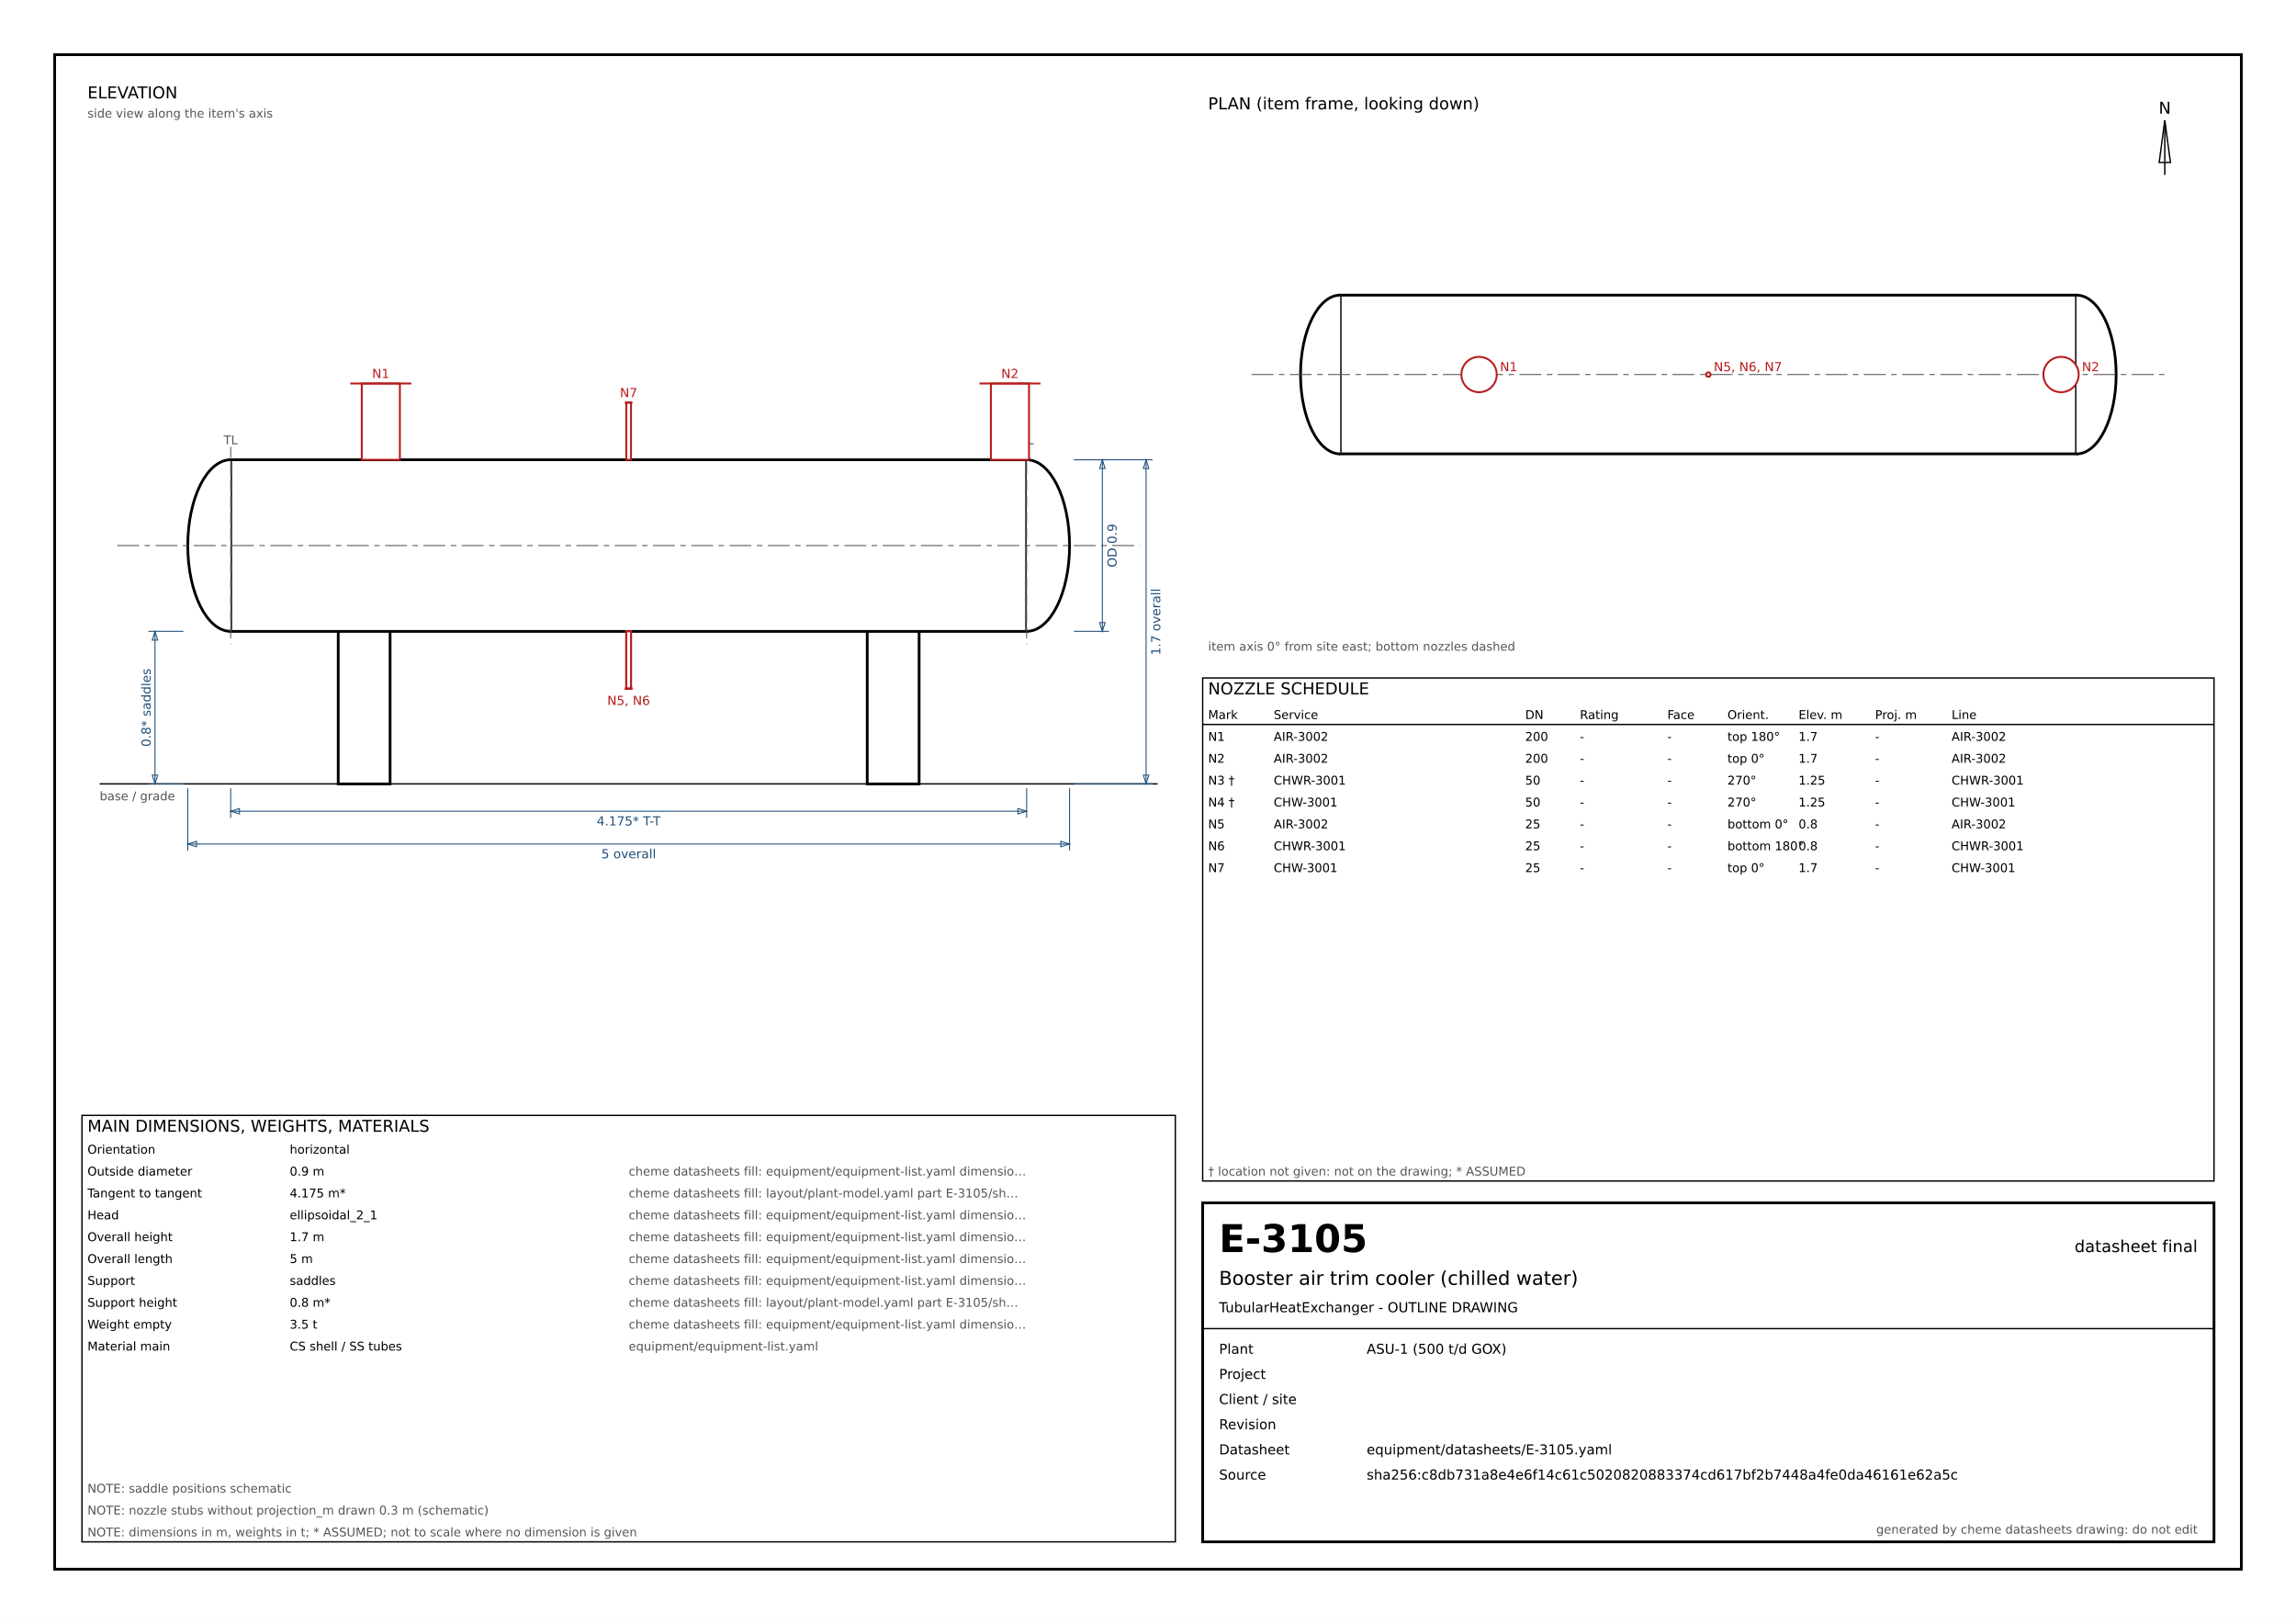
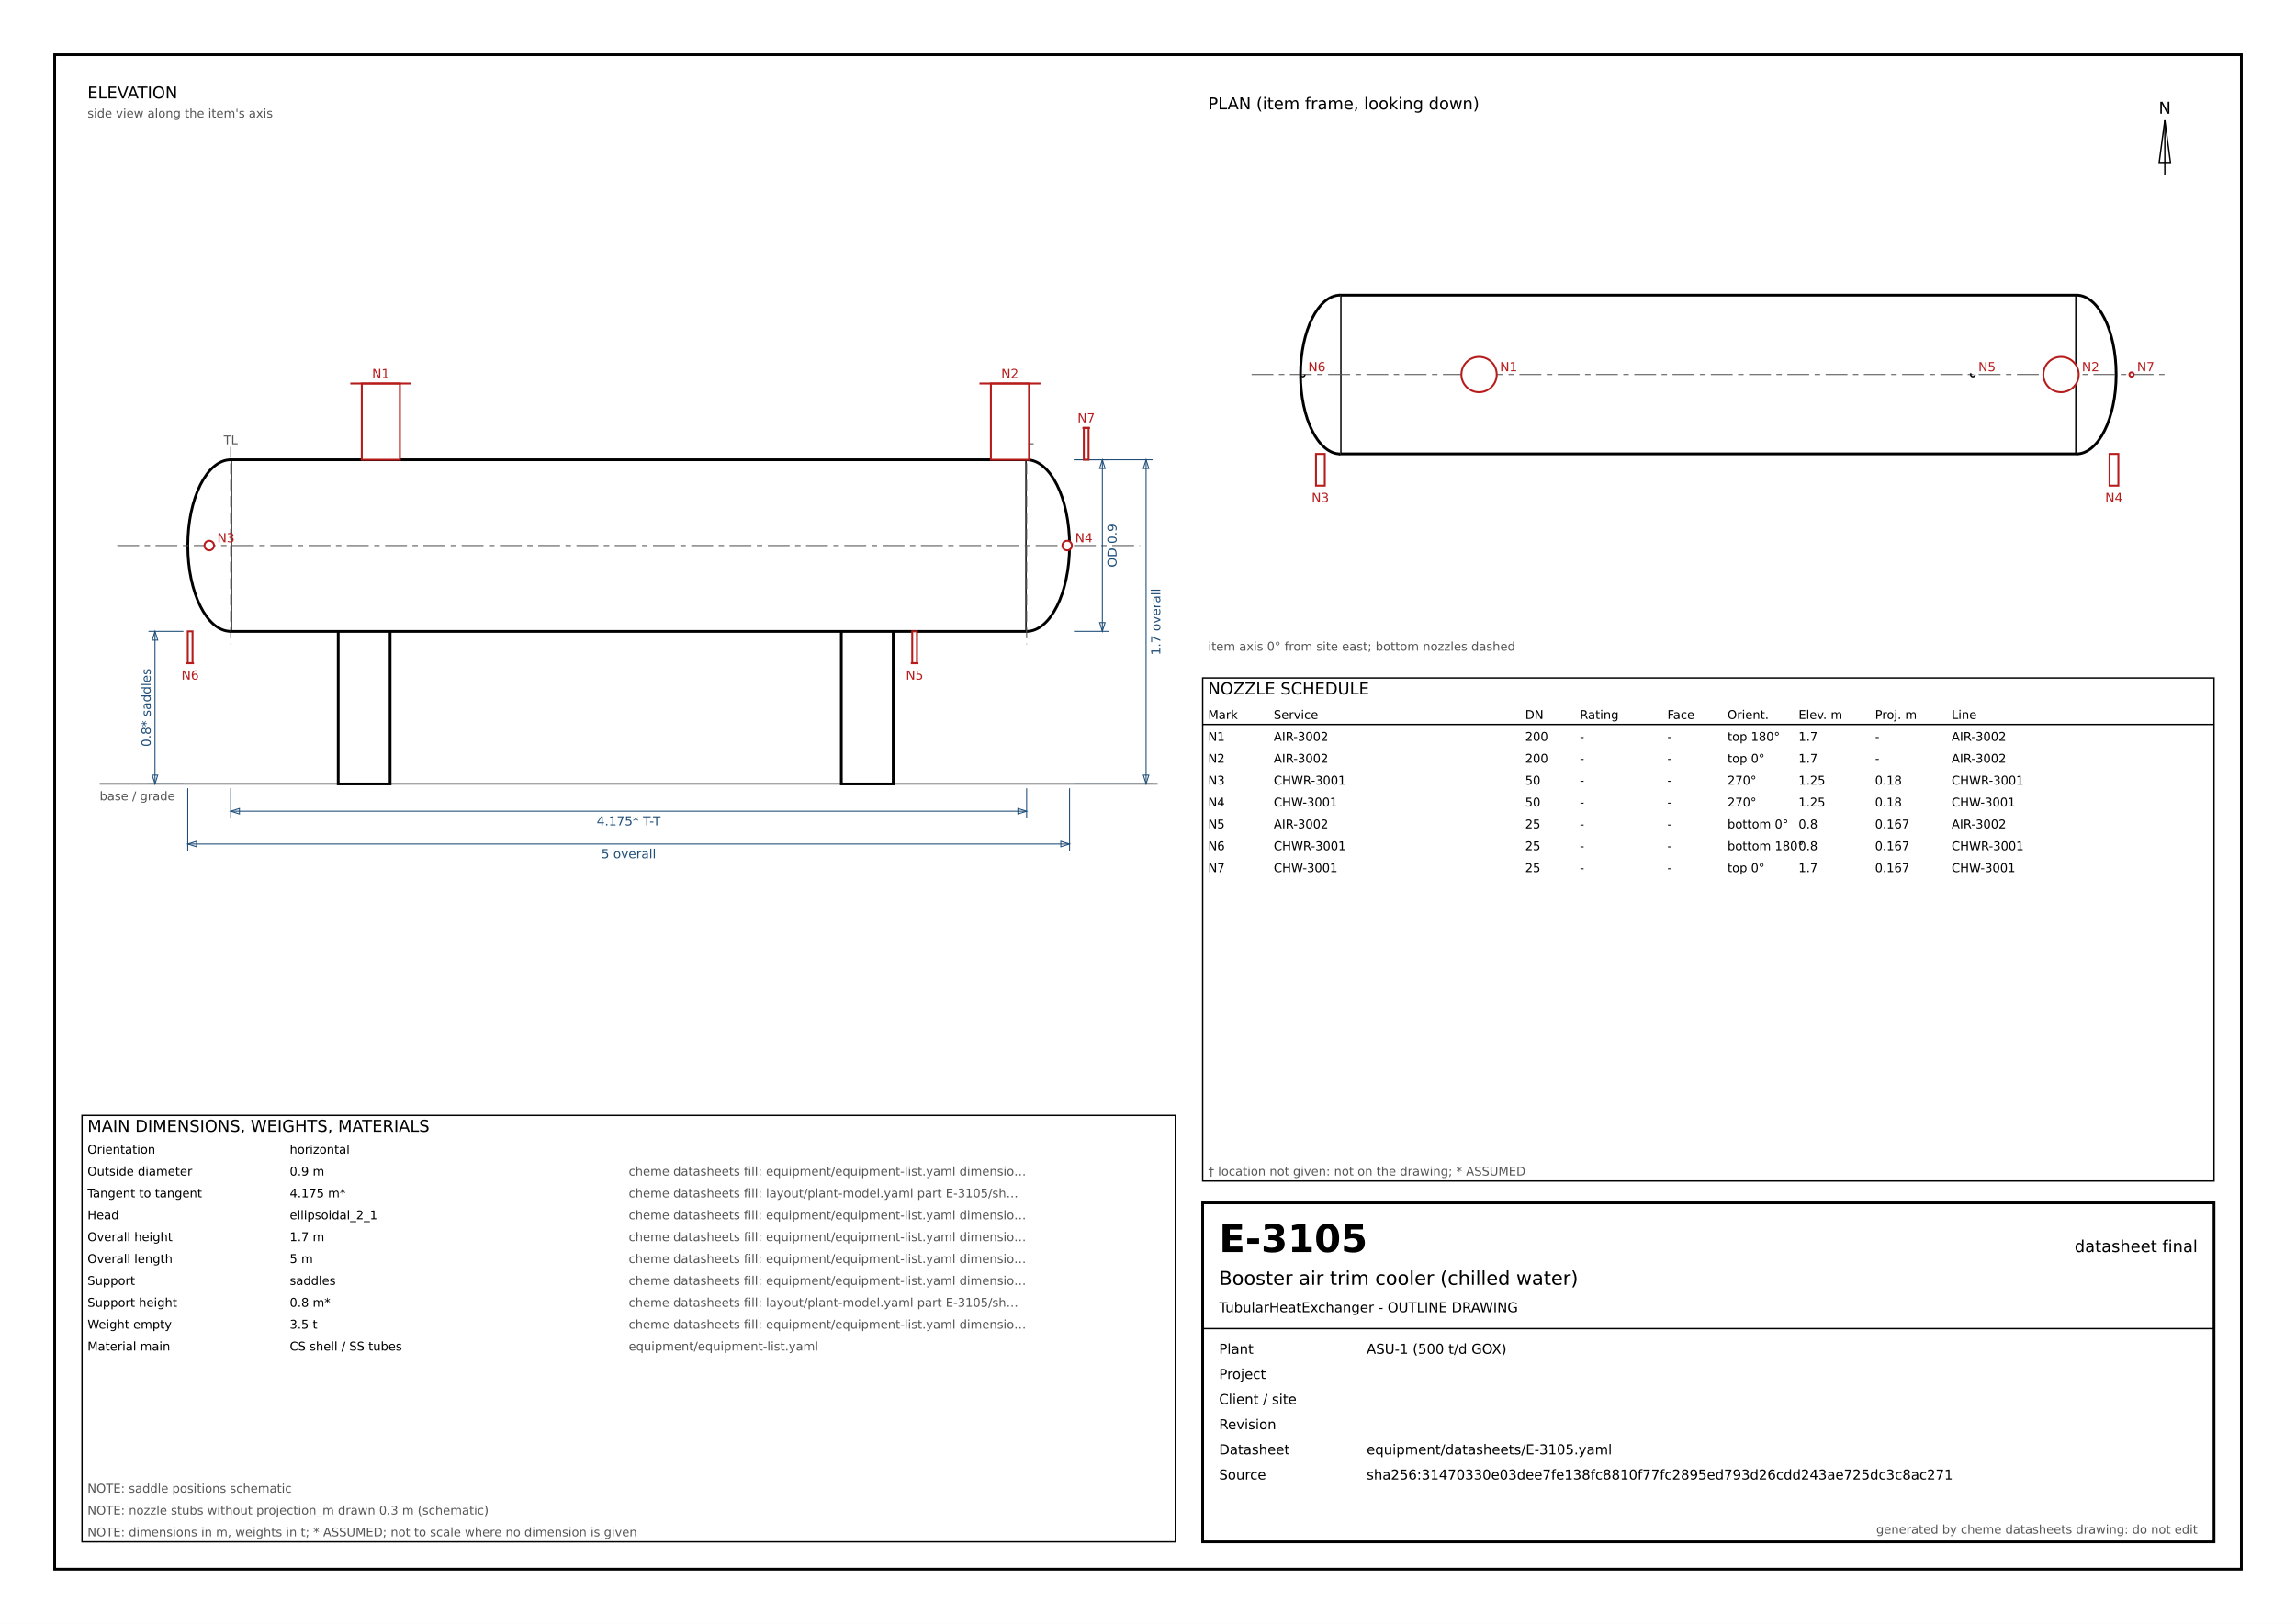
<svg xmlns="http://www.w3.org/2000/svg" width="420mm" height="297mm" viewBox="0 0 420 297">
  <style>
.frame{fill:none;stroke:#000;stroke-width:0.5}
.thin{fill:none;stroke:#000;stroke-width:0.25}
.outline{fill:#fff;stroke:#000;stroke-width:0.5}
.hidden{fill:none;stroke:#000;stroke-width:0.25;stroke-dasharray:1.5 1}
.centre{fill:none;stroke:#555;stroke-width:0.18;stroke-dasharray:4 1 1 1}
.tl{fill:none;stroke:#555;stroke-width:0.18;stroke-dasharray:2 1}
.dim{fill:none;stroke:#1f4e79;stroke-width:0.18}
.nozzle{fill:#fff;stroke:#b71c1c;stroke-width:0.35}
.section{fill:none;stroke:#2e7d32;stroke-width:0.25;stroke-dasharray:2 1}
text{font-family:'DejaVu Sans',Arial,Helvetica,sans-serif;fill:#000}
.t2{font-size:2.2px}.t25{font-size:2.5px}.t3{font-size:3px}.t35{font-size:3.5px}
.t5{font-size:5px;font-weight:bold}.t7{font-size:7px;font-weight:bold}
.dimt{font-size:2.3px;fill:#1f4e79}.nt{font-size:2.3px;fill:#b71c1c}
.note{font-size:2.2px;fill:#555}
.draft{font-size:40px;font-weight:bold;fill:#c62828;fill-opacity:0.12}
</style>
  <rect x="0" y="0" width="420" height="297" fill="#fff" />
  <rect x="10" y="10" width="400" height="277" class="frame" />
  <text x="16" y="18" class="t3" text-anchor="start">ELEVATION</text>
  <rect x="61.87" y="110.77" width="9.49" height="32.61" class="outline" />
-   <rect x="158.64" y="110.77" width="9.49" height="32.61" class="outline" />
+   <rect x="153.9" y="110.77" width="9.49" height="32.61" class="outline" />
  <rect x="42.2" y="84.09" width="145.6" height="31.39" class="outline" />
  <path d="M42.2,84.09 A7.85,15.69 0 0 0 42.2,115.47" class="outline" />
  <path d="M187.8,84.09 A7.85,15.69 0 0 1 187.8,115.47" class="outline" />
  <line x1="42.2" y1="81.73" x2="42.2" y2="117.83" class="tl" />
  <text x="42.2" y="81.26" class="note" text-anchor="middle">TL</text>
  <line x1="187.8" y1="81.73" x2="187.8" y2="117.83" class="tl" />
  <text x="187.8" y="81.26" class="note" text-anchor="middle">TL</text>
  <line x1="21.45" y1="99.78" x2="208.55" y2="99.78" class="centre" />
  <line x1="18.23" y1="143.37" x2="211.77" y2="143.37" class="thin" />
  <text x="18.23" y="146.37" class="note" text-anchor="start">base / grade</text>
  <line x1="34.35" y1="144.17" x2="34.35" y2="155.57" class="dim" />
  <line x1="195.65" y1="144.17" x2="195.65" y2="155.57" class="dim" />
  <line x1="34.35" y1="154.37" x2="195.65" y2="154.37" class="dim" />
  <path d="M34.35,154.37 l1.6,0.5 l0,-1 z" class="dim" />
  <path d="M195.65,154.37 l-1.6,0.5 l0,-1 z" class="dim" />
  <text x="115" y="156.97" class="dimt" text-anchor="middle">5 overall</text>
  <line x1="42.2" y1="144.17" x2="42.2" y2="149.57" class="dim" />
  <line x1="187.8" y1="144.17" x2="187.8" y2="149.57" class="dim" />
  <line x1="42.2" y1="148.37" x2="187.8" y2="148.37" class="dim" />
  <path d="M42.2,148.37 l1.6,0.5 l0,-1 z" class="dim" />
  <path d="M187.8,148.37 l-1.6,0.5 l0,-1 z" class="dim" />
  <text x="115" y="150.97" class="dimt" text-anchor="middle">4.175* T-T</text>
  <line x1="196.45" y1="115.47" x2="202.85" y2="115.47" class="dim" />
  <line x1="196.45" y1="84.09" x2="202.85" y2="84.09" class="dim" />
  <line x1="201.65" y1="115.47" x2="201.65" y2="84.09" class="dim" />
  <path d="M201.65,115.47 l0.5,-1.6 l-1,0 z" class="dim" />
  <path d="M201.65,84.09 l0.5,1.6 l-1,0 z" class="dim" />
  <text x="204.25" y="99.78" class="dimt" text-anchor="middle" transform="rotate(-90 204.25 99.78)">OD 0.9</text>
  <line x1="196.45" y1="143.37" x2="210.85" y2="143.37" class="dim" />
  <line x1="196.45" y1="84.09" x2="210.85" y2="84.09" class="dim" />
  <line x1="209.65" y1="143.37" x2="209.65" y2="84.09" class="dim" />
  <path d="M209.65,143.37 l0.5,-1.6 l-1,0 z" class="dim" />
  <path d="M209.65,84.09 l0.5,1.6 l-1,0 z" class="dim" />
  <text x="212.25" y="113.73" class="dimt" text-anchor="middle" transform="rotate(-90 212.25 113.73)">1.7 overall</text>
  <line x1="33.55" y1="143.37" x2="27.15" y2="143.37" class="dim" />
  <line x1="33.55" y1="115.47" x2="27.15" y2="115.47" class="dim" />
  <line x1="28.35" y1="143.37" x2="28.35" y2="115.47" class="dim" />
  <path d="M28.35,143.37 l0.5,-1.6 l-1,0 z" class="dim" />
  <path d="M28.35,115.47 l0.5,1.6 l-1,0 z" class="dim" />
  <text x="27.55" y="129.42" class="dimt" text-anchor="middle" transform="rotate(-90 27.55 129.42)">0.8* saddles</text>
  <rect x="66.18" y="70.14" width="6.97" height="13.95" class="nozzle" />
  <line x1="64.08" y1="70.14" x2="75.24" y2="70.14" class="nozzle" />
  <rect x="181.26" y="70.14" width="6.97" height="13.95" class="nozzle" />
  <line x1="179.17" y1="70.14" x2="190.33" y2="70.14" class="nozzle" />
-   <rect x="114.56" y="115.47" width="0.87" height="10.46" class="nozzle" />
-   <line x1="114.3" y1="125.94" x2="115.7" y2="125.94" class="nozzle" />
-   <rect x="114.56" y="115.47" width="0.87" height="10.46" class="nozzle" />
-   <line x1="114.3" y1="125.94" x2="115.7" y2="125.94" class="nozzle" />
-   <rect x="114.56" y="73.63" width="0.87" height="10.46" class="nozzle" />
-   <line x1="114.3" y1="73.63" x2="115.7" y2="73.63" class="nozzle" />
+   <circle cx="38.28" cy="99.78" r="0.87" class="nozzle" />
+   <circle cx="195.21" cy="99.78" r="0.87" class="nozzle" />
+   <rect x="166.87" y="115.47" width="0.87" height="5.82" class="nozzle" />
+   <line x1="166.61" y1="121.3" x2="168.01" y2="121.3" class="nozzle" />
+   <rect x="34.35" y="115.47" width="0.87" height="5.82" class="nozzle" />
+   <line x1="34.09" y1="121.3" x2="35.49" y2="121.3" class="nozzle" />
+   <rect x="198.26" y="78.26" width="0.87" height="5.82" class="nozzle" />
+   <line x1="198" y1="78.26" x2="199.39" y2="78.26" class="nozzle" />
  <text x="69.66" y="69.14" class="nt" text-anchor="middle">N1</text>
  <text x="184.75" y="69.14" class="nt" text-anchor="middle">N2</text>
-   <text x="115" y="128.94" class="nt" text-anchor="middle">N5, N6</text>
-   <text x="115" y="72.63" class="nt" text-anchor="middle">N7</text>
+   <text x="39.75" y="99.18" class="nt" text-anchor="start">N3</text>
+   <text x="196.68" y="99.18" class="nt" text-anchor="start">N4</text>
+   <text x="167.31" y="124.3" class="nt" text-anchor="middle">N5</text>
+   <text x="34.79" y="124.3" class="nt" text-anchor="middle">N6</text>
+   <text x="198.7" y="77.26" class="nt" text-anchor="middle">N7</text>
  <rect x="245.16" y="53.98" width="134.68" height="29.03" class="outline" />
  <path d="M245.16,53.98 A7.26,14.52 0 0 0 245.16,83.02" class="outline" />
  <path d="M379.84,53.98 A7.26,14.52 0 0 1 379.84,83.02" class="outline" />
  <line x1="228.95" y1="68.5" x2="396.05" y2="68.5" class="centre" />
  <circle cx="270.56" cy="68.5" r="3.23" class="nozzle" />
  <circle cx="377.02" cy="68.5" r="3.23" class="nozzle" />
-   <circle cx="312.5" cy="68.5" r="0.4" class="hidden" />
-   <circle cx="312.5" cy="68.5" r="0.4" class="hidden" />
-   <circle cx="312.5" cy="68.5" r="0.4" class="nozzle" />
+   <rect x="240.73" y="83.02" width="1.61" height="5.81" class="nozzle" />
+   <rect x="385.89" y="83.02" width="1.61" height="5.81" class="nozzle" />
+   <circle cx="360.89" cy="68.5" r="0.4" class="hidden" />
+   <circle cx="238.31" cy="68.5" r="0.4" class="hidden" />
+   <circle cx="389.92" cy="68.5" r="0.4" class="nozzle" />
  <text x="274.39" y="67.9" class="nt" text-anchor="start">N1</text>
  <text x="380.84" y="67.9" class="nt" text-anchor="start">N2</text>
-   <text x="313.5" y="67.9" class="nt" text-anchor="start">N5, N6, N7</text>
+   <text x="241.53" y="91.82" class="nt" text-anchor="middle">N3</text>
+   <text x="386.69" y="91.82" class="nt" text-anchor="middle">N4</text>
+   <text x="361.89" y="67.9" class="nt" text-anchor="start">N5</text>
+   <text x="239.31" y="67.9" class="nt" text-anchor="start">N6</text>
+   <text x="390.92" y="67.9" class="nt" text-anchor="start">N7</text>
  <line x1="396" y1="32" x2="396" y2="22" class="thin" />
  <path d="M396,22 L394.97,29.71 L397.03,29.71 z" class="thin" />
  <text x="396" y="20.8" class="t3" text-anchor="middle">N</text>
  <text x="221" y="20" class="t3" text-anchor="start">PLAN (item frame, looking down)</text>
  <text x="221" y="119" class="note" text-anchor="start">item axis 0° from site east; bottom nozzles dashed</text>
  <text x="16" y="21.5" class="note" text-anchor="start">side view along the item's axis</text>
  <text x="221" y="127" class="t3" text-anchor="start">NOZZLE SCHEDULE</text>
  <text x="221" y="131.5" class="t2" text-anchor="start">Mark</text>
  <text x="233" y="131.5" class="t2" text-anchor="start">Service</text>
  <text x="279" y="131.5" class="t2" text-anchor="start">DN</text>
  <text x="289" y="131.5" class="t2" text-anchor="start">Rating</text>
  <text x="305" y="131.5" class="t2" text-anchor="start">Face</text>
  <text x="316" y="131.5" class="t2" text-anchor="start">Orient.</text>
  <text x="329" y="131.5" class="t2" text-anchor="start">Elev. m</text>
  <text x="343" y="131.5" class="t2" text-anchor="start">Proj. m</text>
  <text x="357" y="131.5" class="t2" text-anchor="start">Line</text>
  <line x1="220" y1="132.5" x2="405" y2="132.5" class="thin" />
  <text x="221" y="135.5" class="t2" text-anchor="start">N1</text>
  <text x="233" y="135.5" class="t2" text-anchor="start">AIR-3002</text>
  <text x="279" y="135.5" class="t2" text-anchor="start">200</text>
  <text x="289" y="135.5" class="t2" text-anchor="start">-</text>
  <text x="305" y="135.5" class="t2" text-anchor="start">-</text>
  <text x="316" y="135.5" class="t2" text-anchor="start">top 180°</text>
  <text x="329" y="135.5" class="t2" text-anchor="start">1.7</text>
  <text x="343" y="135.5" class="t2" text-anchor="start">-</text>
  <text x="357" y="135.5" class="t2" text-anchor="start">AIR-3002</text>
  <text x="221" y="139.5" class="t2" text-anchor="start">N2</text>
  <text x="233" y="139.5" class="t2" text-anchor="start">AIR-3002</text>
  <text x="279" y="139.5" class="t2" text-anchor="start">200</text>
  <text x="289" y="139.5" class="t2" text-anchor="start">-</text>
  <text x="305" y="139.5" class="t2" text-anchor="start">-</text>
  <text x="316" y="139.5" class="t2" text-anchor="start">top 0°</text>
  <text x="329" y="139.5" class="t2" text-anchor="start">1.7</text>
  <text x="343" y="139.5" class="t2" text-anchor="start">-</text>
  <text x="357" y="139.5" class="t2" text-anchor="start">AIR-3002</text>
-   <text x="221" y="143.5" class="t2" text-anchor="start">N3 †</text>
+   <text x="221" y="143.5" class="t2" text-anchor="start">N3</text>
  <text x="233" y="143.5" class="t2" text-anchor="start">CHWR-3001</text>
  <text x="279" y="143.5" class="t2" text-anchor="start">50</text>
  <text x="289" y="143.5" class="t2" text-anchor="start">-</text>
  <text x="305" y="143.5" class="t2" text-anchor="start">-</text>
  <text x="316" y="143.5" class="t2" text-anchor="start">270°</text>
  <text x="329" y="143.5" class="t2" text-anchor="start">1.25</text>
-   <text x="343" y="143.5" class="t2" text-anchor="start">-</text>
+   <text x="343" y="143.5" class="t2" text-anchor="start">0.18</text>
  <text x="357" y="143.5" class="t2" text-anchor="start">CHWR-3001</text>
-   <text x="221" y="147.5" class="t2" text-anchor="start">N4 †</text>
+   <text x="221" y="147.5" class="t2" text-anchor="start">N4</text>
  <text x="233" y="147.5" class="t2" text-anchor="start">CHW-3001</text>
  <text x="279" y="147.5" class="t2" text-anchor="start">50</text>
  <text x="289" y="147.5" class="t2" text-anchor="start">-</text>
  <text x="305" y="147.5" class="t2" text-anchor="start">-</text>
  <text x="316" y="147.5" class="t2" text-anchor="start">270°</text>
  <text x="329" y="147.5" class="t2" text-anchor="start">1.25</text>
-   <text x="343" y="147.5" class="t2" text-anchor="start">-</text>
+   <text x="343" y="147.5" class="t2" text-anchor="start">0.18</text>
  <text x="357" y="147.5" class="t2" text-anchor="start">CHW-3001</text>
  <text x="221" y="151.5" class="t2" text-anchor="start">N5</text>
  <text x="233" y="151.5" class="t2" text-anchor="start">AIR-3002</text>
  <text x="279" y="151.5" class="t2" text-anchor="start">25</text>
  <text x="289" y="151.5" class="t2" text-anchor="start">-</text>
  <text x="305" y="151.5" class="t2" text-anchor="start">-</text>
  <text x="316" y="151.5" class="t2" text-anchor="start">bottom 0°</text>
  <text x="329" y="151.5" class="t2" text-anchor="start">0.8</text>
-   <text x="343" y="151.5" class="t2" text-anchor="start">-</text>
+   <text x="343" y="151.5" class="t2" text-anchor="start">0.167</text>
  <text x="357" y="151.5" class="t2" text-anchor="start">AIR-3002</text>
  <text x="221" y="155.5" class="t2" text-anchor="start">N6</text>
  <text x="233" y="155.5" class="t2" text-anchor="start">CHWR-3001</text>
  <text x="279" y="155.5" class="t2" text-anchor="start">25</text>
  <text x="289" y="155.5" class="t2" text-anchor="start">-</text>
  <text x="305" y="155.5" class="t2" text-anchor="start">-</text>
  <text x="316" y="155.5" class="t2" text-anchor="start">bottom 180°</text>
  <text x="329" y="155.5" class="t2" text-anchor="start">0.8</text>
-   <text x="343" y="155.5" class="t2" text-anchor="start">-</text>
+   <text x="343" y="155.5" class="t2" text-anchor="start">0.167</text>
  <text x="357" y="155.5" class="t2" text-anchor="start">CHWR-3001</text>
  <text x="221" y="159.5" class="t2" text-anchor="start">N7</text>
  <text x="233" y="159.5" class="t2" text-anchor="start">CHW-3001</text>
  <text x="279" y="159.5" class="t2" text-anchor="start">25</text>
  <text x="289" y="159.5" class="t2" text-anchor="start">-</text>
  <text x="305" y="159.5" class="t2" text-anchor="start">-</text>
  <text x="316" y="159.5" class="t2" text-anchor="start">top 0°</text>
  <text x="329" y="159.5" class="t2" text-anchor="start">1.7</text>
-   <text x="343" y="159.5" class="t2" text-anchor="start">-</text>
+   <text x="343" y="159.5" class="t2" text-anchor="start">0.167</text>
  <text x="357" y="159.5" class="t2" text-anchor="start">CHW-3001</text>
  <text x="221" y="215" class="note" text-anchor="start">† location not given: not on the drawing; * ASSUMED</text>
  <rect x="220" y="124" width="185" height="92" class="thin" />
  <text x="16" y="207" class="t3" text-anchor="start">MAIN DIMENSIONS, WEIGHTS, MATERIALS</text>
  <text x="16" y="211" class="t2" text-anchor="start">Orientation</text>
  <text x="53" y="211" class="t2" text-anchor="start">horizontal</text>
  <text x="115" y="211" class="note" text-anchor="start" />
  <text x="16" y="215" class="t2" text-anchor="start">Outside diameter</text>
  <text x="53" y="215" class="t2" text-anchor="start">0.9 m</text>
  <text x="115" y="215" class="note" text-anchor="start">cheme datasheets fill: equipment/equipment-list.yaml dimensio…</text>
  <text x="16" y="219" class="t2" text-anchor="start">Tangent to tangent</text>
  <text x="53" y="219" class="t2" text-anchor="start">4.175 m*</text>
  <text x="115" y="219" class="note" text-anchor="start">cheme datasheets fill: layout/plant-model.yaml part E-3105/sh…</text>
  <text x="16" y="223" class="t2" text-anchor="start">Head</text>
  <text x="53" y="223" class="t2" text-anchor="start">ellipsoidal_2_1</text>
  <text x="115" y="223" class="note" text-anchor="start">cheme datasheets fill: equipment/equipment-list.yaml dimensio…</text>
  <text x="16" y="227" class="t2" text-anchor="start">Overall height</text>
  <text x="53" y="227" class="t2" text-anchor="start">1.7 m</text>
  <text x="115" y="227" class="note" text-anchor="start">cheme datasheets fill: equipment/equipment-list.yaml dimensio…</text>
  <text x="16" y="231" class="t2" text-anchor="start">Overall length</text>
  <text x="53" y="231" class="t2" text-anchor="start">5 m</text>
  <text x="115" y="231" class="note" text-anchor="start">cheme datasheets fill: equipment/equipment-list.yaml dimensio…</text>
  <text x="16" y="235" class="t2" text-anchor="start">Support</text>
  <text x="53" y="235" class="t2" text-anchor="start">saddles</text>
  <text x="115" y="235" class="note" text-anchor="start">cheme datasheets fill: equipment/equipment-list.yaml dimensio…</text>
  <text x="16" y="239" class="t2" text-anchor="start">Support height</text>
  <text x="53" y="239" class="t2" text-anchor="start">0.8 m*</text>
  <text x="115" y="239" class="note" text-anchor="start">cheme datasheets fill: layout/plant-model.yaml part E-3105/sh…</text>
  <text x="16" y="243" class="t2" text-anchor="start">Weight empty</text>
  <text x="53" y="243" class="t2" text-anchor="start">3.5 t</text>
  <text x="115" y="243" class="note" text-anchor="start">cheme datasheets fill: equipment/equipment-list.yaml dimensio…</text>
  <text x="16" y="247" class="t2" text-anchor="start">Material main</text>
  <text x="53" y="247" class="t2" text-anchor="start">CS shell / SS tubes</text>
  <text x="115" y="247" class="note" text-anchor="start">equipment/equipment-list.yaml</text>
  <text x="16" y="273" class="note" text-anchor="start">NOTE: saddle positions schematic</text>
  <text x="16" y="277" class="note" text-anchor="start">NOTE: nozzle stubs without projection_m drawn 0.3 m (schematic)</text>
  <text x="16" y="281" class="note" text-anchor="start">NOTE: dimensions in m, weights in t; * ASSUMED; not to scale where no dimension is given</text>
  <rect x="15" y="204" width="200" height="78" class="thin" />
  <rect x="220" y="220" width="185" height="62" class="frame" />
  <text x="223" y="229" class="t7" text-anchor="start">E-3105</text>
  <text x="223" y="235" class="t35" text-anchor="start">Booster air trim cooler (chilled water)</text>
  <text x="223" y="240" class="t25" text-anchor="start">TubularHeatExchanger - OUTLINE DRAWING</text>
  <line x1="220" y1="243" x2="405" y2="243" class="thin" />
  <text x="223" y="247.6" class="t25" text-anchor="start">Plant</text>
  <text x="250" y="247.6" class="t25" text-anchor="start">ASU-1 (500 t/d GOX)</text>
  <text x="223" y="252.2" class="t25" text-anchor="start">Project</text>
  <text x="250" y="252.2" class="t25" text-anchor="start" />
  <text x="223" y="256.8" class="t25" text-anchor="start">Client / site</text>
  <text x="250" y="256.8" class="t25" text-anchor="start" />
  <text x="223" y="261.4" class="t25" text-anchor="start">Revision</text>
  <text x="250" y="261.4" class="t25" text-anchor="start" />
  <text x="223" y="266" class="t25" text-anchor="start">Datasheet</text>
  <text x="250" y="266" class="t25" text-anchor="start">equipment/datasheets/E-3105.yaml</text>
  <text x="223" y="270.6" class="t25" text-anchor="start">Source</text>
-   <text x="250" y="270.6" class="t25" text-anchor="start">sha256:c8db731a8e4e6f14c61c5020820883374cd617bf2b7448a4fe0da46161e62a5c</text>
+   <text x="250" y="270.6" class="t25" text-anchor="start">sha256:31470330e03dee7fe138fc8810f77fc2895ed793d26cdd243ae725dc3c8ac271</text>
  <text x="402" y="229" class="t3" text-anchor="end">datasheet final</text>
  <text x="402" y="280.5" class="note" text-anchor="end">generated by cheme datasheets drawing: do not edit</text>
</svg>
